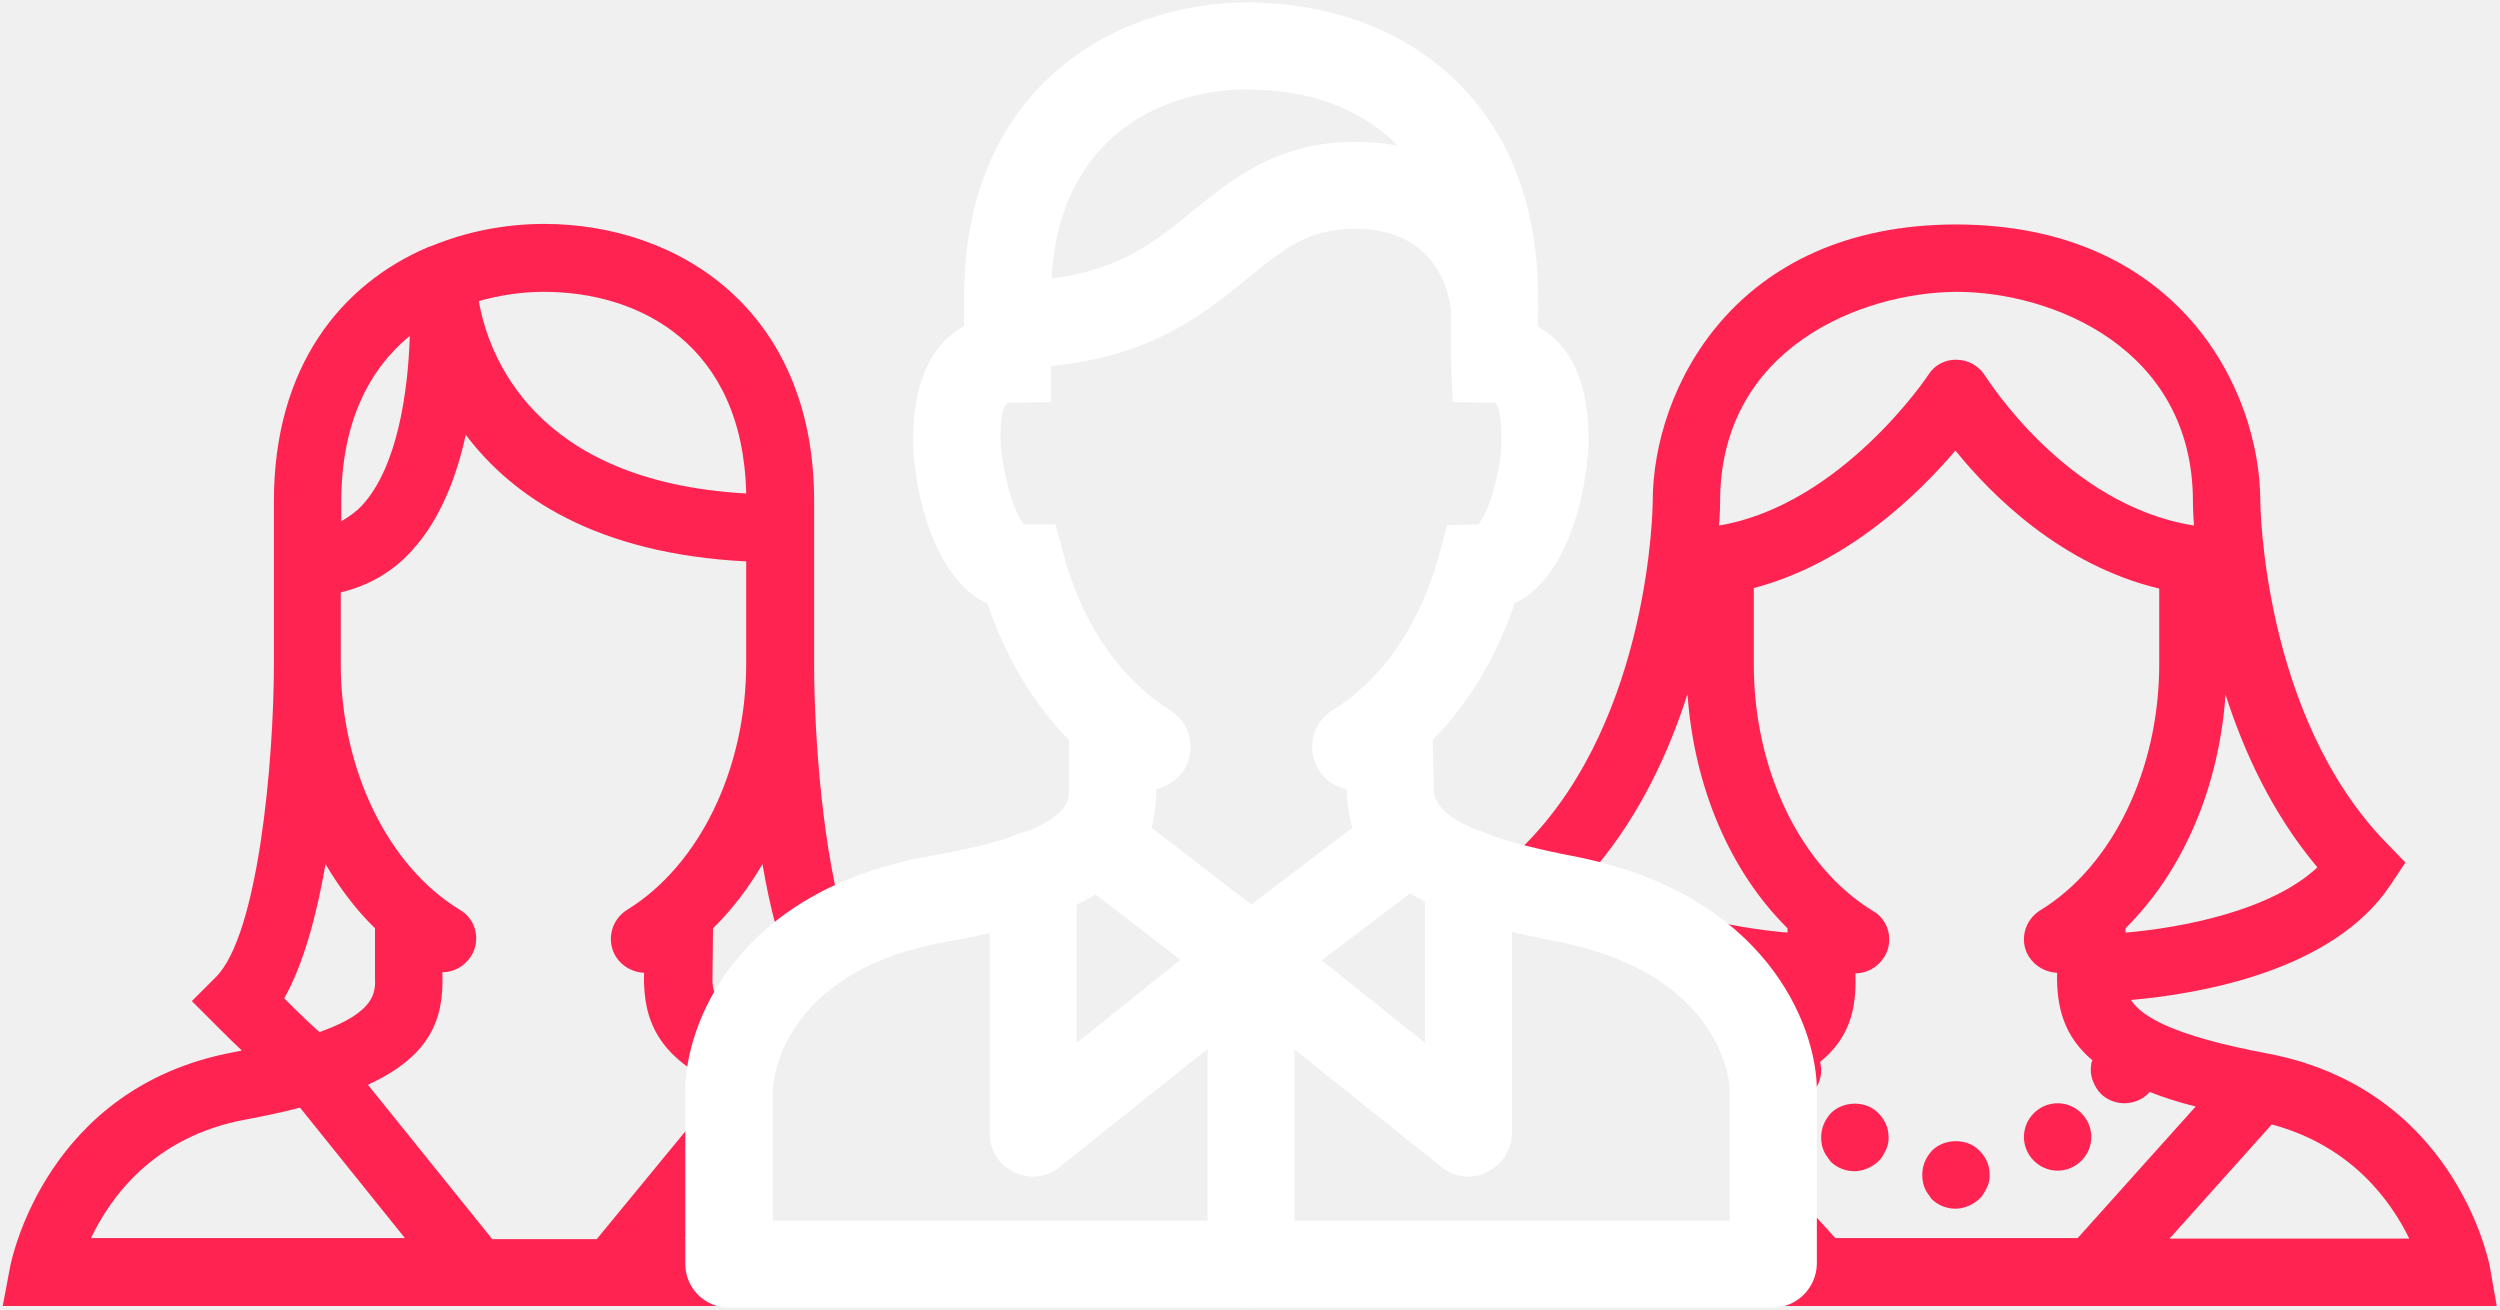
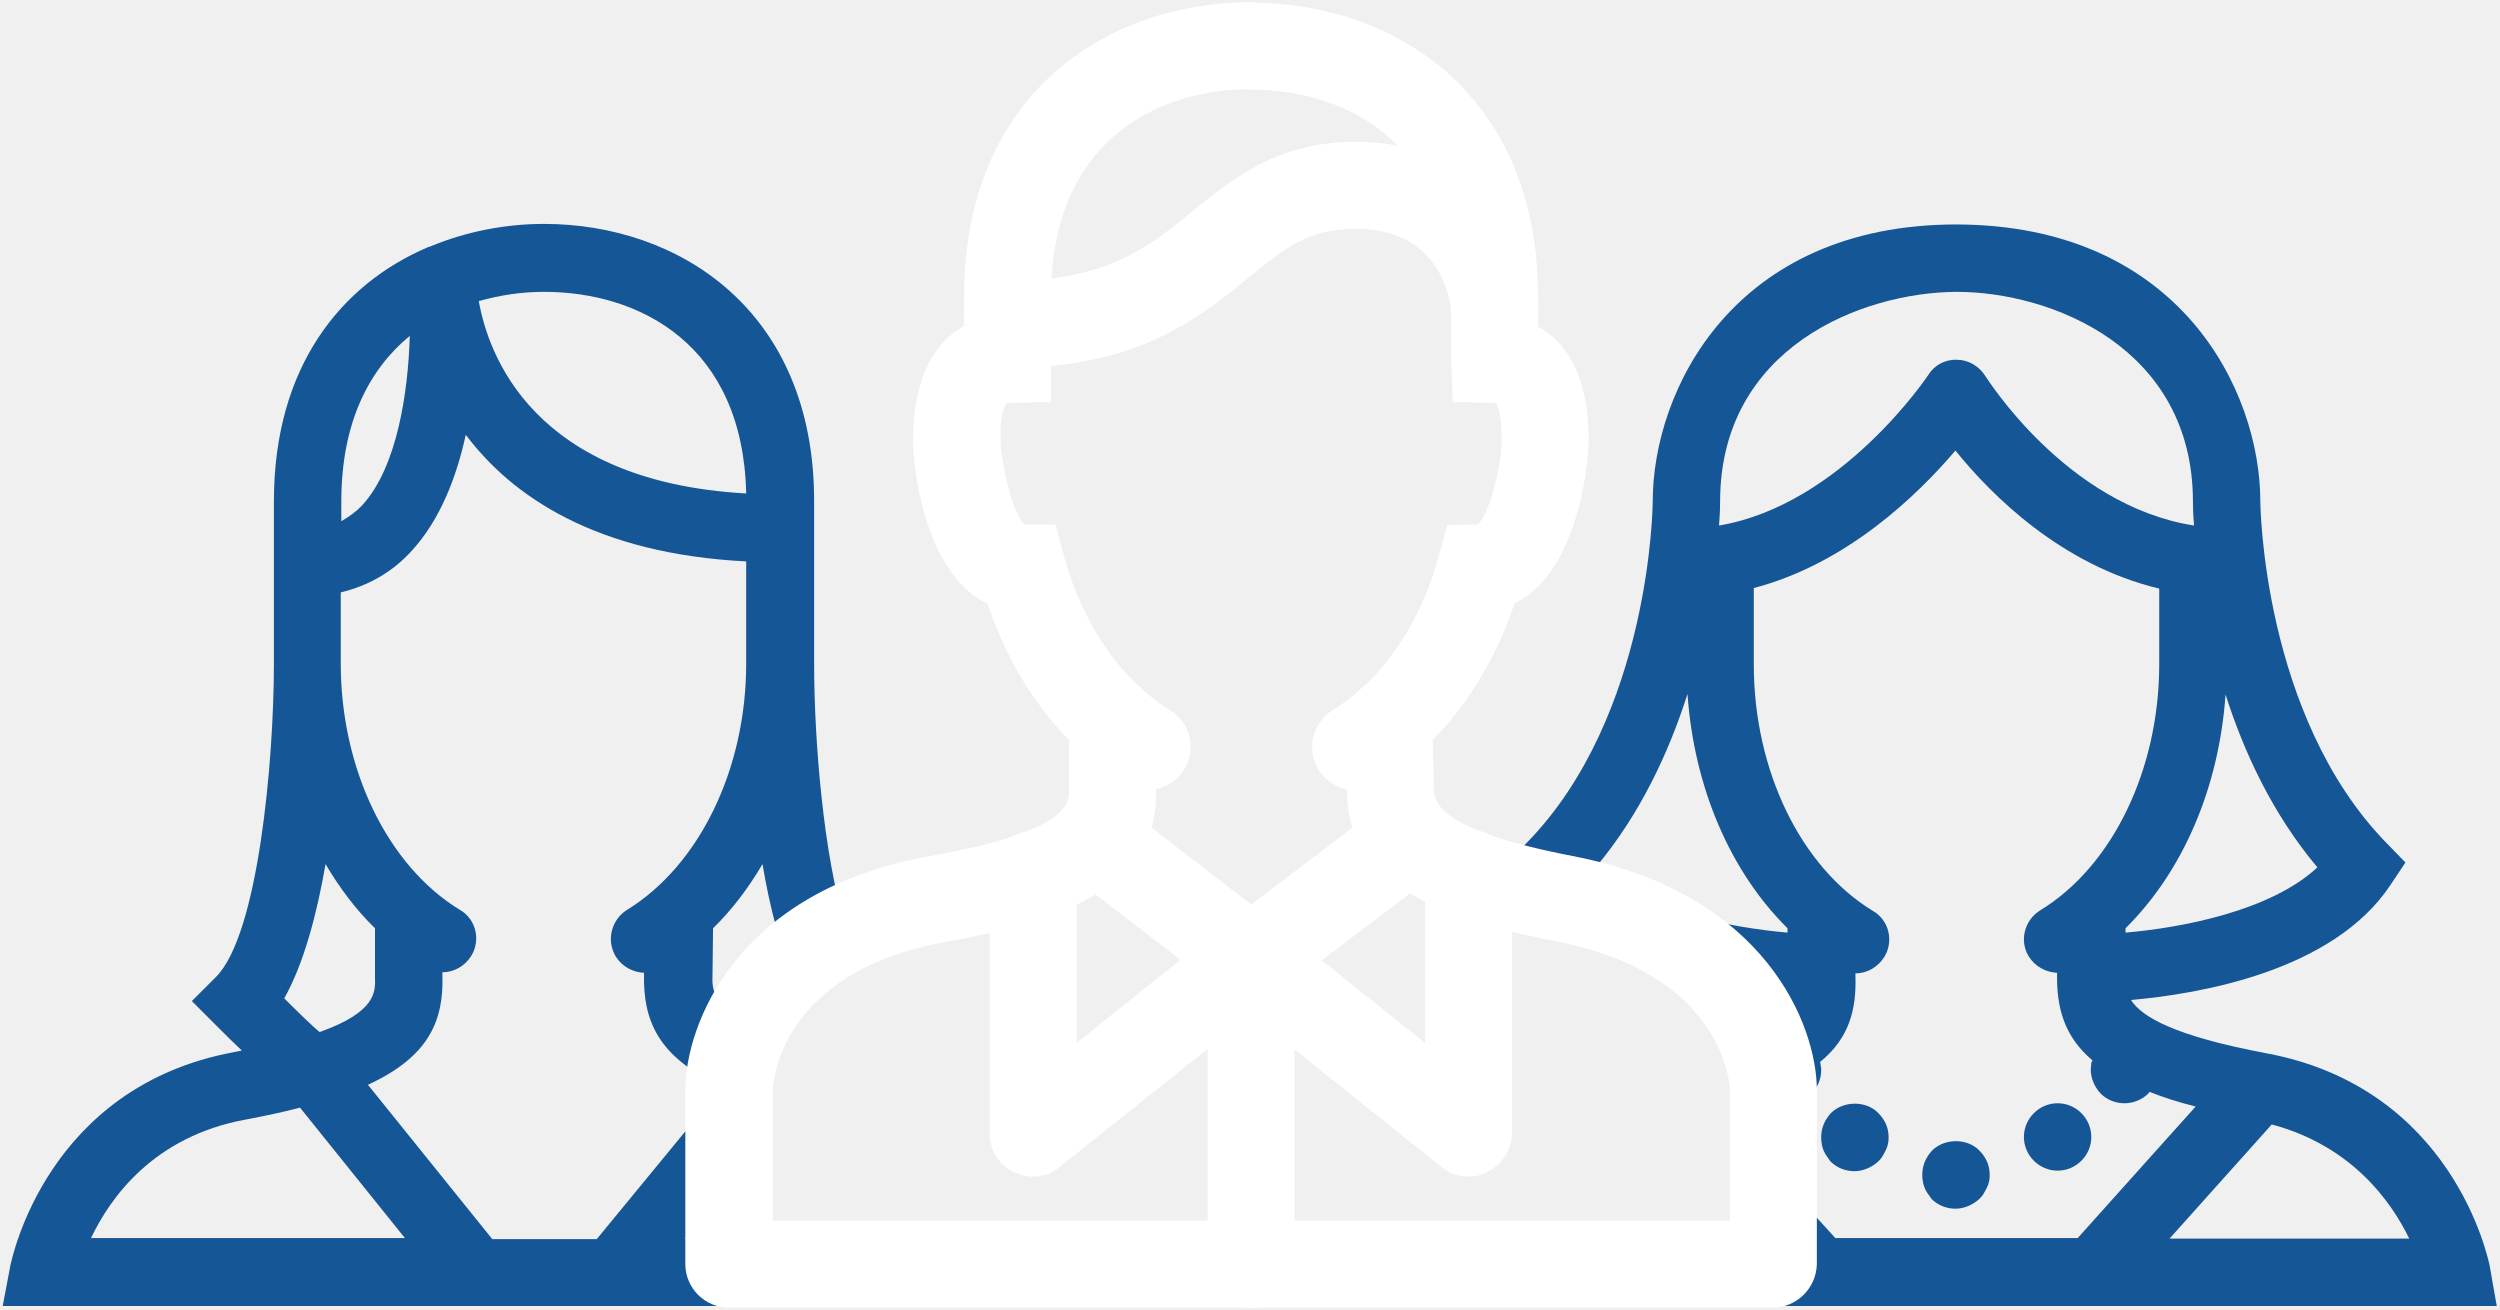
<svg xmlns="http://www.w3.org/2000/svg" version="1.1" id="Layer_1" x="0px" y="0px" viewBox="0 0 460 241" style="enable-background:new 0 0 460 241;" xml:space="preserve">
  <style type="text/css">
- 	.st0{fill:#FF2352;}
+ 	.st0{fill:#155696;}
	.st1{fill:#FFFFFF;}
</style>
  <path class="st0" d="M-722.2,1672.6c-9.7-0.1-21.3,0.8-30.4-2.6c-4.7-1.8-8.1-4.2-10.6-7.1h-13.5l8.8-10.6c-1.3-8.6,1.6-18.7,6-27.7  c-9.8-3.7-9.8-7.5-9.7-10.2l0.1-8.6c3.5-3.4,6.5-7.4,9.1-11.8c1.3,7.7,3.2,15.3,5.9,21.3c1.8-2.6,3.6-5,5.3-7.1  c1.3-1.5,2.7-2.3,4.1-2.7c-4.1-13-5.8-34.5-5.8-48.3v-24.4c0-0.2,0-0.3,0-0.5c0-0.2,0-0.3,0-0.5v-4.5c0-35.2-25-51-49.7-51  c-7.1,0-14.3,1.4-20.8,4.1c-0.2,0.1-0.4,0.1-0.6,0.2c-15.9,6.8-28.3,21.9-28.3,46.7v29.8c0,18.2-2.9,50.1-10.7,57.8l-4.4,4.4  l4.4,4.4c1.8,1.8,3.4,3.4,4.8,4.7c-0.5,0.1-0.9,0.2-1.5,0.3c-34.4,6.3-40.8,37.8-41.1,39.1l-1.4,7.4h199.1l-0.8-4.3  C-709.9,1672.8-716.6,1672.7-722.2,1672.6z M-802.7,1488.8c17.7,0,36.6,9.8,37.2,37.1c-39.2-2.3-47.5-25.7-49.2-35.5  C-810.8,1489.3-806.7,1488.8-802.7,1488.8z M-840,1527.4c0-14.7,5.2-24.4,12.6-30.5c-0.3,10.3-2.3,24.1-8.7,31.1  c-1.2,1.3-2.5,2.2-3.9,3V1527.4z M-842.9,1594c2.6,4.4,5.6,8.4,9.1,11.8v7.3c0,0.5,0,1.1,0,1.7c0.1,2.7,0.2,6.4-10.2,10.1  c-1.3-1.1-3.3-3-6.5-6.2C-846.9,1612.3-844.5,1603.3-842.9,1594z M-886.1,1662.9c3.6-7.6,11.6-18.8,28.5-21.9c3.7-0.7,7-1.4,10-2.2  l19.3,24H-886.1z M-812.2,1662.9l-22.8-28.3c11.3-5.2,14-11.9,13.7-20.3c0-0.1,0-0.3,0-0.4c2.1,0,4.1-1.1,5.3-3  c1.8-2.9,0.9-6.8-2.1-8.5c-13.3-8.1-21.9-25.9-21.9-45.3V1544c5-1.2,9.5-3.7,13.1-7.7c5.2-5.7,8.2-13.5,9.9-21.3  c8.5,11.3,23.9,21.9,51.6,23.3v18.8c0,19.4-8.6,37.1-21.9,45.3c-2.9,1.8-3.9,5.6-2.1,8.6c1.2,1.9,3.2,2.9,5.2,3l0,0.2  c-0.2,8.6,2.6,15.4,14.4,20.7l-23.1,28.1H-812.2z" />
  <g>
    <path class="st0" d="M-444.7,1668c-0.3-1.3-6.7-32.7-41.1-39.1c-17-3.2-22.9-6.7-24.9-9.8c12.4-1.1,37.1-5.2,47.7-21.1l2.8-4.2   l-3.5-3.6c-22.8-23.4-23.2-62.4-23.2-62.8c0-20.5-14.9-50.9-55.9-51c0,0,0,0,0,0c0,0,0,0,0,0c0,0,0,0,0,0c0,0,0,0,0,0   c-41,0-55.9,30.5-55.9,51c0,0.4-0.3,39.4-23.2,62.8l-3.5,3.6l2.8,4.2c3.4,5.2,8.4,9.1,13.9,12c1.6-1.1,3.4-1.8,5.4-1.7   c2.3,0.1,4.5,0.5,6.7,1.3c3.5,1.2,5.8,3.8,6.5,7.1c5.9,1.3,11.4,2,15.5,2.4c-0.6,1.1-1.8,2.2-3.7,3.3c4.8,2.8,7.4,9.5,2.2,14.5   c-0.2,0.2-0.4,0.4-0.5,0.6c0.8,0.4,1.7,0.7,2.7,0.7h0c3.4,0,6.2-2.8,6.2-6.2c0-0.5-0.1-1-0.2-1.5c5.4-4.4,6.7-9.7,6.5-15.9   c0-0.1,0-0.3,0-0.4c2.1,0,4.1-1.1,5.3-3c1.8-2.9,0.9-6.8-2.1-8.5c-13.3-8.1-21.9-25.9-21.9-45.3v-14.1   c17.2-4.5,30.2-17.2,37.1-25.3c6.6,8.2,19.5,21.1,37.5,25.4v13.9c0,19.4-8.6,37.2-21.9,45.3c-2.9,1.8-3.9,5.6-2.1,8.5   c1.2,1.9,3.2,2.9,5.2,3l0,0.2c-0.1,6.2,1.3,11.5,6.5,15.9c-0.1,0.2-0.1,0.3-0.2,0.5c0,0.4-0.1,0.8-0.1,1.2c0,1.6,0.7,3.2,1.8,4.4   c1.2,1.2,2.8,1.8,4.4,1.8c1.7,0,3.3-0.7,4.4-1.8c0.1-0.1,0.1-0.2,0.2-0.3c2.5,1,5.3,1.9,8.5,2.7l-21.7,24.2H-565l-16.4-18   c-0.1,0.4-0.3,0.7-0.4,1.1c0.3,1.2,0.6,2.4,0.9,3.6c0.5,0.5,0.9,1,1.3,1.7c9.6,16.3-18.9,20.8-28.6,17.2c-0.6-0.2-1.1-0.5-1.6-0.8   c-1.8,0.5-3.7,0.9-5.6,1.2c-8.7,1.7-17.1,1.9-25.7-0.1l-1.3,6.6h199.1L-444.7,1668z M-573.9,1605.8v0.8c-10.4-0.9-26.7-4-35.3-12   c8.3-9.9,13.5-21.3,16.9-31.9C-591.1,1579.9-584.4,1595.3-573.9,1605.8z M-537.5,1504.3c-1.1-1.8-3.1-3-5.2-3   c-2.2-0.1-4.2,1-5.3,2.8c-0.2,0.3-16,23.9-38.5,27.7c0.2-2.5,0.2-4.1,0.2-4.4c0-28.3,26-38.5,43.5-38.6c17.5,0,43.5,10.3,43.5,38.6   c0,0.3,0,1.9,0.2,4.4C-522.7,1528.1-537.3,1504.5-537.5,1504.3z M-511.7,1605.8c10.6-10.5,17.2-25.9,18.4-43   c3.4,10.6,8.6,21.9,16.9,31.8c-8.6,8-24.9,11.1-35.3,12L-511.7,1605.8z M-503.6,1662.9l18.8-21c14.6,3.9,21.9,14,25.3,21H-503.6z" />
    <path class="st0" d="M-565.9,1639.9c-1.1,1.2-1.8,2.7-1.8,4.4c0,0.4,0,0.8,0.1,1.2c0,0.4,0.2,0.8,0.3,1.2c0.2,0.4,0.3,0.7,0.6,1.1   c0.2,0.3,0.5,0.7,0.7,1c1.2,1.2,2.8,1.8,4.4,1.8c1.6,0,3.2-0.7,4.4-1.8c0.3-0.3,0.6-0.6,0.8-1c0.2-0.3,0.4-0.7,0.6-1.1   c0.2-0.4,0.3-0.7,0.4-1.2c0.1-0.4,0.1-0.8,0.1-1.2c0-1.7-0.7-3.2-1.9-4.4C-559.4,1637.6-563.6,1637.6-565.9,1639.9z" />
    <path class="st0" d="M-547.3,1646.7c-1.1,1.2-1.8,2.7-1.8,4.4c0,0.4,0,0.8,0.1,1.2c0,0.4,0.2,0.8,0.3,1.2c0.2,0.4,0.3,0.7,0.6,1.1   c0.2,0.3,0.5,0.7,0.7,1c1.2,1.2,2.8,1.8,4.4,1.8c1.6,0,3.2-0.7,4.4-1.8c0.3-0.3,0.6-0.6,0.8-1c0.2-0.3,0.4-0.7,0.6-1.1   c0.2-0.4,0.3-0.7,0.4-1.2c0.1-0.4,0.1-0.8,0.1-1.2c0-1.7-0.7-3.2-1.9-4.4C-540.7,1644.4-544.9,1644.4-547.3,1646.7z" />
    <path class="st0" d="M-524.2,1638.1c-3.4,0-6.2,2.8-6.2,6.2s2.8,6.2,6.2,6.2h0c3.4,0,6.2-2.8,6.2-6.2S-520.7,1638.1-524.2,1638.1z" />
  </g>
  <g>
    <g>
      <path class="st1" d="M-691.8,1580.4c-1.4,0-2.9-0.4-4.2-1.2c-11.4-6.9-20.2-18.6-25.1-33.1c-11.2-5.3-13.7-24.2-13.7-29.9    c0-12.8,4.6-18.6,9.4-21.2v-5.5c0-37.4,26.5-54.1,52.8-54.1c4.4,0,8,3.6,8,8s-3.6,8-8,8c-17.8,0-36.8,10-36.8,38.1v19.5l-7.9,0.1    c-0.5,0.1-1.5,1.4-1.4,6.8c0.1,4.7,2.3,13.7,4.4,15.6h5.7l1.6,5.9c3.4,12.5,10.5,22.7,19.4,28.2c3.8,2.3,5,7.2,2.7,11    C-686.5,1579.1-689.1,1580.4-691.8,1580.4z M-714.1,1531.7L-714.1,1531.7L-714.1,1531.7z" />
      <path class="st1" d="M-653.4,1580.4c-2.7,0-5.3-1.4-6.8-3.8c-2.3-3.8-1.1-8.7,2.7-11c8.9-5.4,16-15.7,19.4-28.2l1.6-5.8l5.6-0.1    c2.2-1.9,4.4-11,4.4-15.3c0-5.7-0.9-6.9-1.1-7.1l-7.9-0.1l-0.3-7.8v-11.6c0-28.1-19-38.1-36.8-38.1c-4.4,0-8-3.6-8-8s3.6-8,8-8    c26.3,0,52.8,16.7,52.8,54.1v5.5c4.7,2.6,9.3,8.3,9.3,20.8c0,5.9-2.5,24.8-13.6,30.1c-4.9,14.5-13.7,26.2-25.1,33.1    C-650.5,1580.1-652,1580.4-653.4,1580.4z" />
    </g>
    <path class="st1" d="M-717.4,1502.7c-4.4,0-8-3.6-8-8s3.6-8,8-8c18.3,0,26-6.3,34.1-12.9c7.3-5.9,15.5-12.7,29.9-12.7   c24.8,0,32.8,19.6,33.6,29.9c0.3,4.4-3,8.3-7.4,8.6c-4.5,0.3-8.3-3-8.6-7.4c-0.2-2.5-2.2-15.1-17.6-15.1c-8.7,0-13.1,3.6-19.8,9.1   C-682.2,1493.6-693.4,1502.7-717.4,1502.7z" />
    <path class="st1" d="M-576.6,1675.6h-192.1c-4.4,0-8-3.6-8-8v-32c0-12.1,9.4-36.8,45.1-43.1c25.8-4.6,25.6-9.7,25.5-12.7   c0-0.6,0-1.2,0-1.8v-10.3c0-4.4,3.6-8,8-8c4.4,0,8,3.6,8,8l0,11.5c0.5,13.3-5.9,23.3-38.6,29.1c-31.5,5.6-31.9,27.1-31.9,27.3v24   h176.1v-24c0-0.8-0.9-21.4-32-27.4c-32.3-6.2-38.8-16.2-38.5-29.3l0-1l-0.3-9.8c-0.1-4.4,3.4-8.1,7.8-8.2c4.3-0.1,8.1,3.4,8.2,7.8   l0.3,10l0,1.5c-0.1,3.1-0.2,8.3,25.5,13.3c35.6,6.8,45,31.2,45,43.1v32C-568.6,1672-572.2,1675.6-576.6,1675.6z" />
    <path class="st1" d="M-712.6,1651.6c-1.2,0-2.4-0.3-3.5-0.8c-2.8-1.3-4.5-4.1-4.5-7.2V1596c0-4.4,3.6-8,8-8c1.2,0,2.4,0.3,3.4,0.8   c0.1-1.5,0.7-2.9,1.6-4.2c2.7-3.5,7.7-4.1,11.2-1.5l28.7,22.1c1.9,1.5,3.1,3.8,3.1,6.3c0,2.5-1.1,4.8-3,6.3l-40.1,32   C-709.1,1651-710.9,1651.6-712.6,1651.6z M-704.6,1597v30l19.1-15.3L-704.6,1597z" />
    <path class="st1" d="M-632.6,1651.6c-1.8,0-3.6-0.6-5-1.8l-40-32c-1.9-1.5-3-3.9-3-6.3c0-2.5,1.2-4.8,3.2-6.3l29.1-22.1   c3.5-2.7,8.5-2,11.2,1.5c0.8,1.1,1.4,2.4,1.5,3.7c0.9-0.4,1.9-0.6,3-0.6c4.4,0,8,3.6,8,8v47.8c0,3.1-1.8,5.9-4.5,7.2   C-630.2,1651.3-631.4,1651.6-632.6,1651.6z M-659.6,1611.8l19,15.2v-29.6L-659.6,1611.8z" />
    <path class="st1" d="M-672.6,1675.6c-4.4,0-8-3.6-8-8v-56c0-4.4,3.6-8,8-8c4.4,0,8,3.6,8,8v56   C-664.6,1672-668.2,1675.6-672.6,1675.6z" />
  </g>
  <g>
    <path class="st0" d="M180.5,237.6c-9.7-0.1-21.3,0.8-30.4-2.6c-4.7-1.8-8.1-4.2-10.6-7.1H126l8.8-10.6c-1.3-8.6,1.6-18.7,6-27.7   c-9.8-3.7-9.8-7.5-9.7-10.2l0.1-8.6c3.5-3.4,6.5-7.4,9.1-11.8c1.3,7.7,3.2,15.3,5.9,21.3c1.8-2.6,3.6-5,5.3-7.1   c1.3-1.5,2.7-2.3,4.1-2.7c-4.1-13-5.8-34.5-5.8-48.3V97.7c0-0.2,0-0.3,0-0.5c0-0.2,0-0.3,0-0.5v-4.5c0-35.2-25-51-49.7-51   c-7.1,0-14.3,1.4-20.8,4.1c-0.2,0.1-0.4,0.1-0.6,0.2c-15.9,6.8-28.3,21.9-28.3,46.7v29.8c0,18.2-2.9,50.1-10.7,57.8l-4.4,4.4   l4.4,4.4c1.8,1.8,3.4,3.4,4.8,4.7c-0.5,0.1-0.9,0.2-1.5,0.3C8.6,200,2.2,231.6,1.9,232.9l-1.4,7.4h199.1l-0.8-4.3   C192.9,237.7,186.2,237.6,180.5,237.6z M100.1,53.7c17.7,0,36.6,9.8,37.2,37.1C98,88.6,89.8,65.1,88.1,55.4   C92,54.3,96,53.7,100.1,53.7z M62.8,92.3c0-14.7,5.2-24.4,12.6-30.5c-0.3,10.3-2.3,24.1-8.7,31.1c-1.2,1.3-2.5,2.2-3.9,3V92.3z    M59.9,159c2.6,4.4,5.6,8.4,9.1,11.8v7.3c0,0.5,0,1.1,0,1.7c0.1,2.7,0.2,6.4-10.2,10.1c-1.3-1.1-3.3-3-6.5-6.2   C55.9,177.3,58.3,168.2,59.9,159z M16.7,227.9c3.6-7.6,11.6-18.8,28.5-21.9c3.7-0.7,7-1.4,10-2.2l19.3,24H16.7z M90.5,227.9   l-22.8-28.3c11.3-5.2,14-11.9,13.7-20.3c0-0.1,0-0.3,0-0.4c2.1,0,4.1-1.1,5.3-3c1.8-2.9,0.9-6.8-2.1-8.5   c-13.3-8.1-21.9-25.9-21.9-45.3V109c5-1.2,9.5-3.7,13.1-7.7c5.2-5.7,8.2-13.5,9.9-21.3c8.5,11.3,23.9,21.9,51.6,23.3v18.8   c0,19.4-8.6,37.1-21.9,45.3c-2.9,1.8-3.9,5.6-2.1,8.6c1.2,1.9,3.2,2.9,5.2,3l0,0.2c-0.2,8.6,2.6,15.4,14.4,20.7l-23.1,28.1H90.5z" />
    <g>
      <path class="st0" d="M458.1,232.9c-0.3-1.3-6.7-32.7-41.1-39.1c-17-3.2-22.9-6.7-24.9-9.8c12.4-1.1,37.1-5.2,47.7-21.1l2.8-4.2    l-3.5-3.6c-22.8-23.4-23.2-62.4-23.2-62.8c0-20.5-14.9-50.9-55.9-51c0,0,0,0,0,0c0,0,0,0,0,0c0,0,0,0,0,0c0,0,0,0,0,0    c-41,0-55.9,30.5-55.9,51c0,0.4-0.3,39.4-23.2,62.8l-3.5,3.6l2.8,4.2c3.4,5.2,8.4,9.1,13.9,12c1.6-1.1,3.4-1.8,5.4-1.7    c2.3,0.1,4.5,0.5,6.7,1.3c3.5,1.2,5.8,3.8,6.5,7.1c5.9,1.3,11.4,2,15.5,2.4c-0.6,1.1-1.8,2.2-3.7,3.3c4.8,2.8,7.4,9.5,2.2,14.5    c-0.2,0.2-0.4,0.4-0.5,0.6c0.8,0.4,1.7,0.7,2.7,0.7h0c3.4,0,6.2-2.8,6.2-6.2c0-0.5-0.1-1-0.2-1.5c5.4-4.4,6.7-9.7,6.5-15.9    c0-0.1,0-0.3,0-0.4c2.1,0,4.1-1.1,5.3-3c1.8-2.9,0.9-6.8-2.1-8.5c-13.3-8.1-21.9-25.9-21.9-45.3v-14.1    c17.2-4.5,30.2-17.2,37.1-25.3c6.6,8.2,19.5,21.1,37.5,25.4v13.9c0,19.4-8.6,37.2-21.9,45.3c-2.9,1.8-3.9,5.6-2.1,8.5    c1.2,1.9,3.2,2.9,5.2,3l0,0.2c-0.1,6.2,1.3,11.5,6.5,15.9c-0.1,0.2-0.1,0.3-0.2,0.5c0,0.4-0.1,0.8-0.1,1.2c0,1.6,0.7,3.2,1.8,4.4    c1.2,1.2,2.8,1.8,4.4,1.8c1.7,0,3.3-0.7,4.4-1.8c0.1-0.1,0.1-0.2,0.2-0.3c2.5,1,5.3,1.9,8.5,2.7l-21.7,24.2h-44.6l-16.4-18    c-0.1,0.4-0.3,0.7-0.4,1.1c0.3,1.2,0.6,2.4,0.9,3.6c0.5,0.5,0.9,1,1.3,1.7c9.6,16.3-18.9,20.8-28.6,17.2c-0.6-0.2-1.1-0.5-1.6-0.8    c-1.8,0.5-3.7,0.9-5.6,1.2c-8.7,1.7-17.1,1.9-25.7-0.1l-1.3,6.6h199.1L458.1,232.9z M328.9,170.8v0.8c-10.4-0.9-26.7-4-35.3-12    c8.3-9.9,13.5-21.3,16.9-31.9C311.7,144.8,318.3,160.3,328.9,170.8z M365.3,69.2c-1.1-1.8-3.1-3-5.2-3c-2.2-0.1-4.2,1-5.3,2.8    c-0.2,0.3-16,23.9-38.5,27.7c0.2-2.5,0.2-4.1,0.2-4.4c0-28.3,26-38.5,43.5-38.6c17.5,0,43.5,10.3,43.5,38.6c0,0.3,0,1.9,0.2,4.4    C380.1,93,365.5,69.4,365.3,69.2z M391.1,170.8c10.6-10.5,17.2-25.9,18.4-43c3.4,10.6,8.6,21.9,16.9,31.8    c-8.6,8-24.9,11.1-35.3,12L391.1,170.8z M399.2,227.9l18.8-21c14.6,3.9,21.9,14,25.3,21H399.2z" />
      <path class="st0" d="M336.9,204.8c-1.1,1.2-1.8,2.7-1.8,4.4c0,0.4,0,0.8,0.1,1.2c0,0.4,0.2,0.8,0.3,1.2c0.2,0.4,0.3,0.7,0.6,1.1    c0.2,0.3,0.5,0.7,0.7,1c1.2,1.2,2.8,1.8,4.4,1.8c1.6,0,3.2-0.7,4.4-1.8c0.3-0.3,0.6-0.6,0.8-1c0.2-0.3,0.4-0.7,0.6-1.1    c0.2-0.4,0.3-0.7,0.4-1.2c0.1-0.4,0.1-0.8,0.1-1.2c0-1.7-0.7-3.2-1.9-4.4C343.4,202.5,339.2,202.5,336.9,204.8z" />
      <path class="st0" d="M355.5,211.7c-1.1,1.2-1.8,2.7-1.8,4.4c0,0.4,0,0.8,0.1,1.2c0,0.4,0.2,0.8,0.3,1.2c0.2,0.4,0.3,0.7,0.6,1.1    c0.2,0.3,0.5,0.7,0.7,1c1.2,1.2,2.8,1.8,4.4,1.8c1.6,0,3.2-0.7,4.4-1.8c0.3-0.3,0.6-0.6,0.8-1c0.2-0.3,0.4-0.7,0.6-1.1    c0.2-0.4,0.3-0.7,0.4-1.2c0.1-0.4,0.1-0.8,0.1-1.2c0-1.7-0.7-3.2-1.9-4.4C362,209.4,357.8,209.4,355.5,211.7z" />
      <path class="st0" d="M378.6,203c-3.4,0-6.2,2.8-6.2,6.2c0,3.4,2.8,6.2,6.2,6.2h0c3.4,0,6.2-2.8,6.2-6.2    C384.8,205.8,382,203,378.6,203z" />
    </g>
    <g>
      <g>
        <path class="st1" d="M211,145.4c-1.4,0-2.9-0.4-4.2-1.2c-11.4-6.9-20.2-18.6-25.1-33.1c-11.2-5.3-13.7-24.2-13.7-29.9     c0-12.8,4.6-18.6,9.4-21.2v-5.5c0-37.4,26.5-54.1,52.8-54.1c4.4,0,8,3.6,8,8s-3.6,8-8,8c-17.8,0-36.8,10-36.8,38.1V74l-7.9,0.1     c-0.5,0.1-1.5,1.4-1.4,6.8c0.1,4.7,2.3,13.7,4.4,15.6h5.7l1.6,5.9c3.4,12.5,10.5,22.7,19.4,28.2c3.8,2.3,5,7.2,2.7,11     C216.3,144,213.7,145.4,211,145.4z M188.7,96.7L188.7,96.7L188.7,96.7z" />
        <path class="st1" d="M249.4,145.4c-2.7,0-5.3-1.4-6.8-3.8c-2.3-3.8-1.1-8.7,2.7-11c8.9-5.4,16-15.7,19.4-28.2l1.6-5.8l5.6-0.1     c2.2-1.9,4.4-11,4.4-15.3c0-5.7-0.9-6.9-1.1-7.1l-7.9-0.1l-0.3-7.8V54.6c0-28.1-19-38.1-36.8-38.1c-4.4,0-8-3.6-8-8s3.6-8,8-8     c26.3,0,52.8,16.7,52.8,54.1v5.5c4.7,2.6,9.3,8.3,9.3,20.8c0,5.9-2.5,24.8-13.6,30.1c-4.9,14.5-13.7,26.2-25.1,33.1     C252.3,145,250.8,145.4,249.4,145.4z" />
      </g>
      <path class="st1" d="M185.4,67.7c-4.4,0-8-3.6-8-8s3.6-8,8-8c18.3,0,26-6.3,34.1-12.9c7.3-5.9,15.5-12.7,29.9-12.7    c24.8,0,32.8,19.6,33.6,29.9c0.3,4.4-3,8.3-7.4,8.6c-4.5,0.3-8.3-3-8.6-7.4c-0.2-2.5-2.2-15.1-17.6-15.1c-8.7,0-13.1,3.6-19.8,9.1    C220.6,58.5,209.4,67.7,185.4,67.7z" />
      <path class="st1" d="M326.2,240.6H134.1c-4.4,0-8-3.6-8-8v-32c0-12.1,9.4-36.8,45.1-43.1c25.8-4.6,25.6-9.7,25.5-12.7    c0-0.6,0-1.2,0-1.8v-10.3c0-4.4,3.6-8,8-8c4.4,0,8,3.6,8,8l0,11.5c0.5,13.3-5.9,23.3-38.6,29.1c-31.5,5.6-31.9,27.1-31.9,27.3v24    h176.1v-24c0-0.8-0.9-21.4-32-27.4c-32.3-6.2-38.8-16.2-38.5-29.3l0-1l-0.3-9.8c-0.1-4.4,3.4-8.1,7.8-8.2c4.3-0.1,8.1,3.4,8.2,7.8    l0.3,10l0,1.5c-0.1,3.1-0.2,8.3,25.5,13.3c35.6,6.8,45,31.2,45,43.1v32C334.2,237,330.6,240.6,326.2,240.6z" />
      <path class="st1" d="M190.1,216.5c-1.2,0-2.4-0.3-3.5-0.8c-2.8-1.3-4.5-4.1-4.5-7.2v-47.6c0-4.4,3.6-8,8-8c1.2,0,2.4,0.3,3.4,0.8    c0.1-1.5,0.7-2.9,1.6-4.2c2.7-3.5,7.7-4.1,11.2-1.5l28.7,22.1c1.9,1.5,3.1,3.8,3.1,6.3c0,2.5-1.1,4.8-3,6.3l-40.1,32    C193.7,215.9,191.9,216.5,190.1,216.5z M198.1,161.9v30l19.1-15.3L198.1,161.9z" />
      <path class="st1" d="M270.2,216.5c-1.8,0-3.6-0.6-5-1.8l-40-32c-1.9-1.5-3-3.9-3-6.3s1.2-4.8,3.2-6.3l29.1-22.1    c3.5-2.7,8.5-2,11.2,1.5c0.8,1.1,1.4,2.4,1.5,3.7c0.9-0.4,1.9-0.6,3-0.6c4.4,0,8,3.6,8,8v47.8c0,3.1-1.8,5.9-4.5,7.2    C272.5,216.3,271.4,216.5,270.2,216.5z M243.2,176.7l19,15.2v-29.6L243.2,176.7z" />
      <path class="st1" d="M230.2,240.6c-4.4,0-8-3.6-8-8v-56c0-4.4,3.6-8,8-8c4.4,0,8,3.6,8,8v56C238.2,237,234.6,240.6,230.2,240.6z" />
    </g>
  </g>
</svg>
